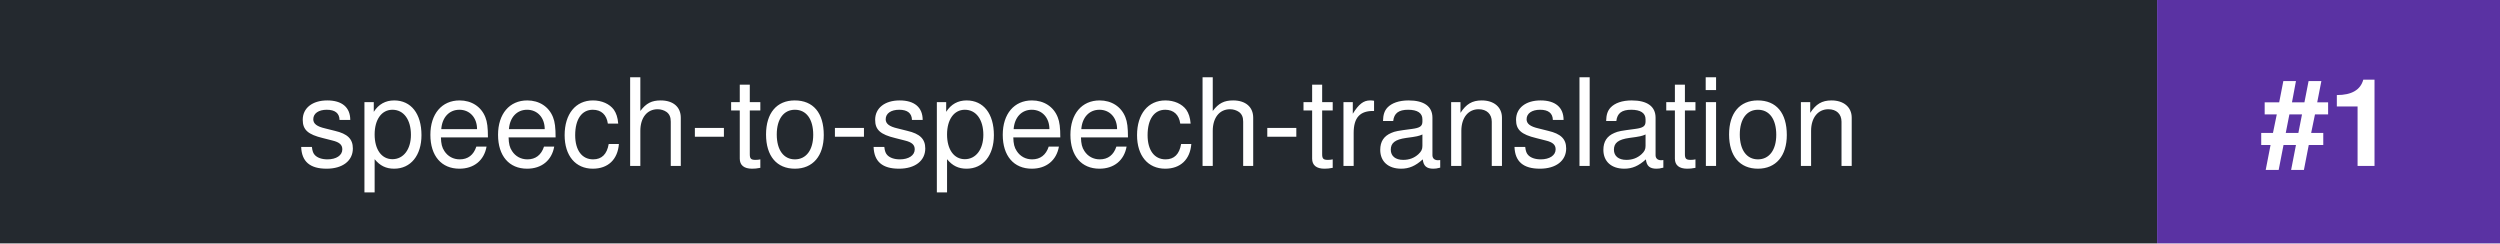
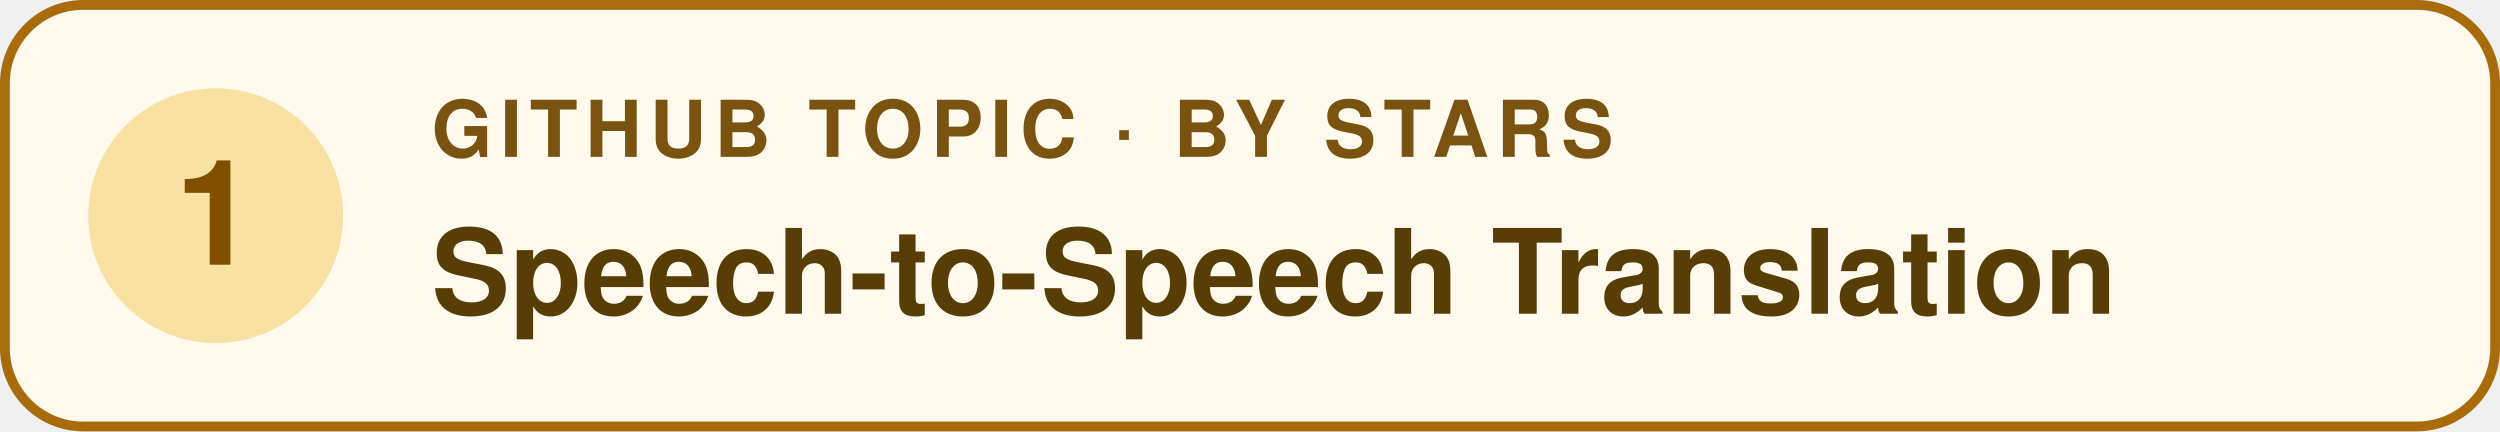
- <svg xmlns="http://www.w3.org/2000/svg" width="226" height="22" viewBox="0 0 226 22" role="img" aria-label="GitHub topic · speech-to-speech-translation #1">
-   <rect width="195" height="22" fill="#24292F" />
-   <rect x="195" width="31" height="22" fill="#5A32A3" />
-   <g fill="#FFFFFF" font-family="-apple-system,BlinkMacSystemFont,'Segoe UI','PingFang SC','Microsoft YaHei','Noto Sans SC',Helvetica,Arial,sans-serif" font-size="11" text-anchor="middle">
-     <text x="97.5" y="15">speech-to-speech-translation</text>
-     <text x="210.5" y="15" font-weight="700">#1</text>
-   </g>
+ <svg xmlns="http://www.w3.org/2000/svg" width="255" height="44" viewBox="0 0 255 44" role="img" aria-label="GitHub topic · speech-to-speech-translation #1">
+   <rect x="0.5" y="0.5" width="254" height="43" rx="8" fill="#FFFAED" stroke="#A96C0C" />
+   <circle cx="22" cy="22" r="13" fill="#F9E1A4" />
+   <text x="22" y="27" text-anchor="middle" font-family="-apple-system,BlinkMacSystemFont,'Segoe UI','PingFang SC','Microsoft YaHei','Noto Sans SC',Helvetica,Arial,sans-serif" font-size="15" font-weight="700" fill="#805000">1</text>
+   <text x="44" y="16" font-family="-apple-system,BlinkMacSystemFont,'Segoe UI','PingFang SC','Microsoft YaHei','Noto Sans SC',Helvetica,Arial,sans-serif" font-size="8" font-weight="600" letter-spacing="0.8" fill="#7B5311">GITHUB TOPIC · BY STARS</text>
+   <text x="44" y="32" font-family="-apple-system,BlinkMacSystemFont,'Segoe UI','PingFang SC','Microsoft YaHei','Noto Sans SC',Helvetica,Arial,sans-serif" font-size="12" font-weight="700" fill="#583D07">Speech-to-Speech Translation</text>
</svg>
